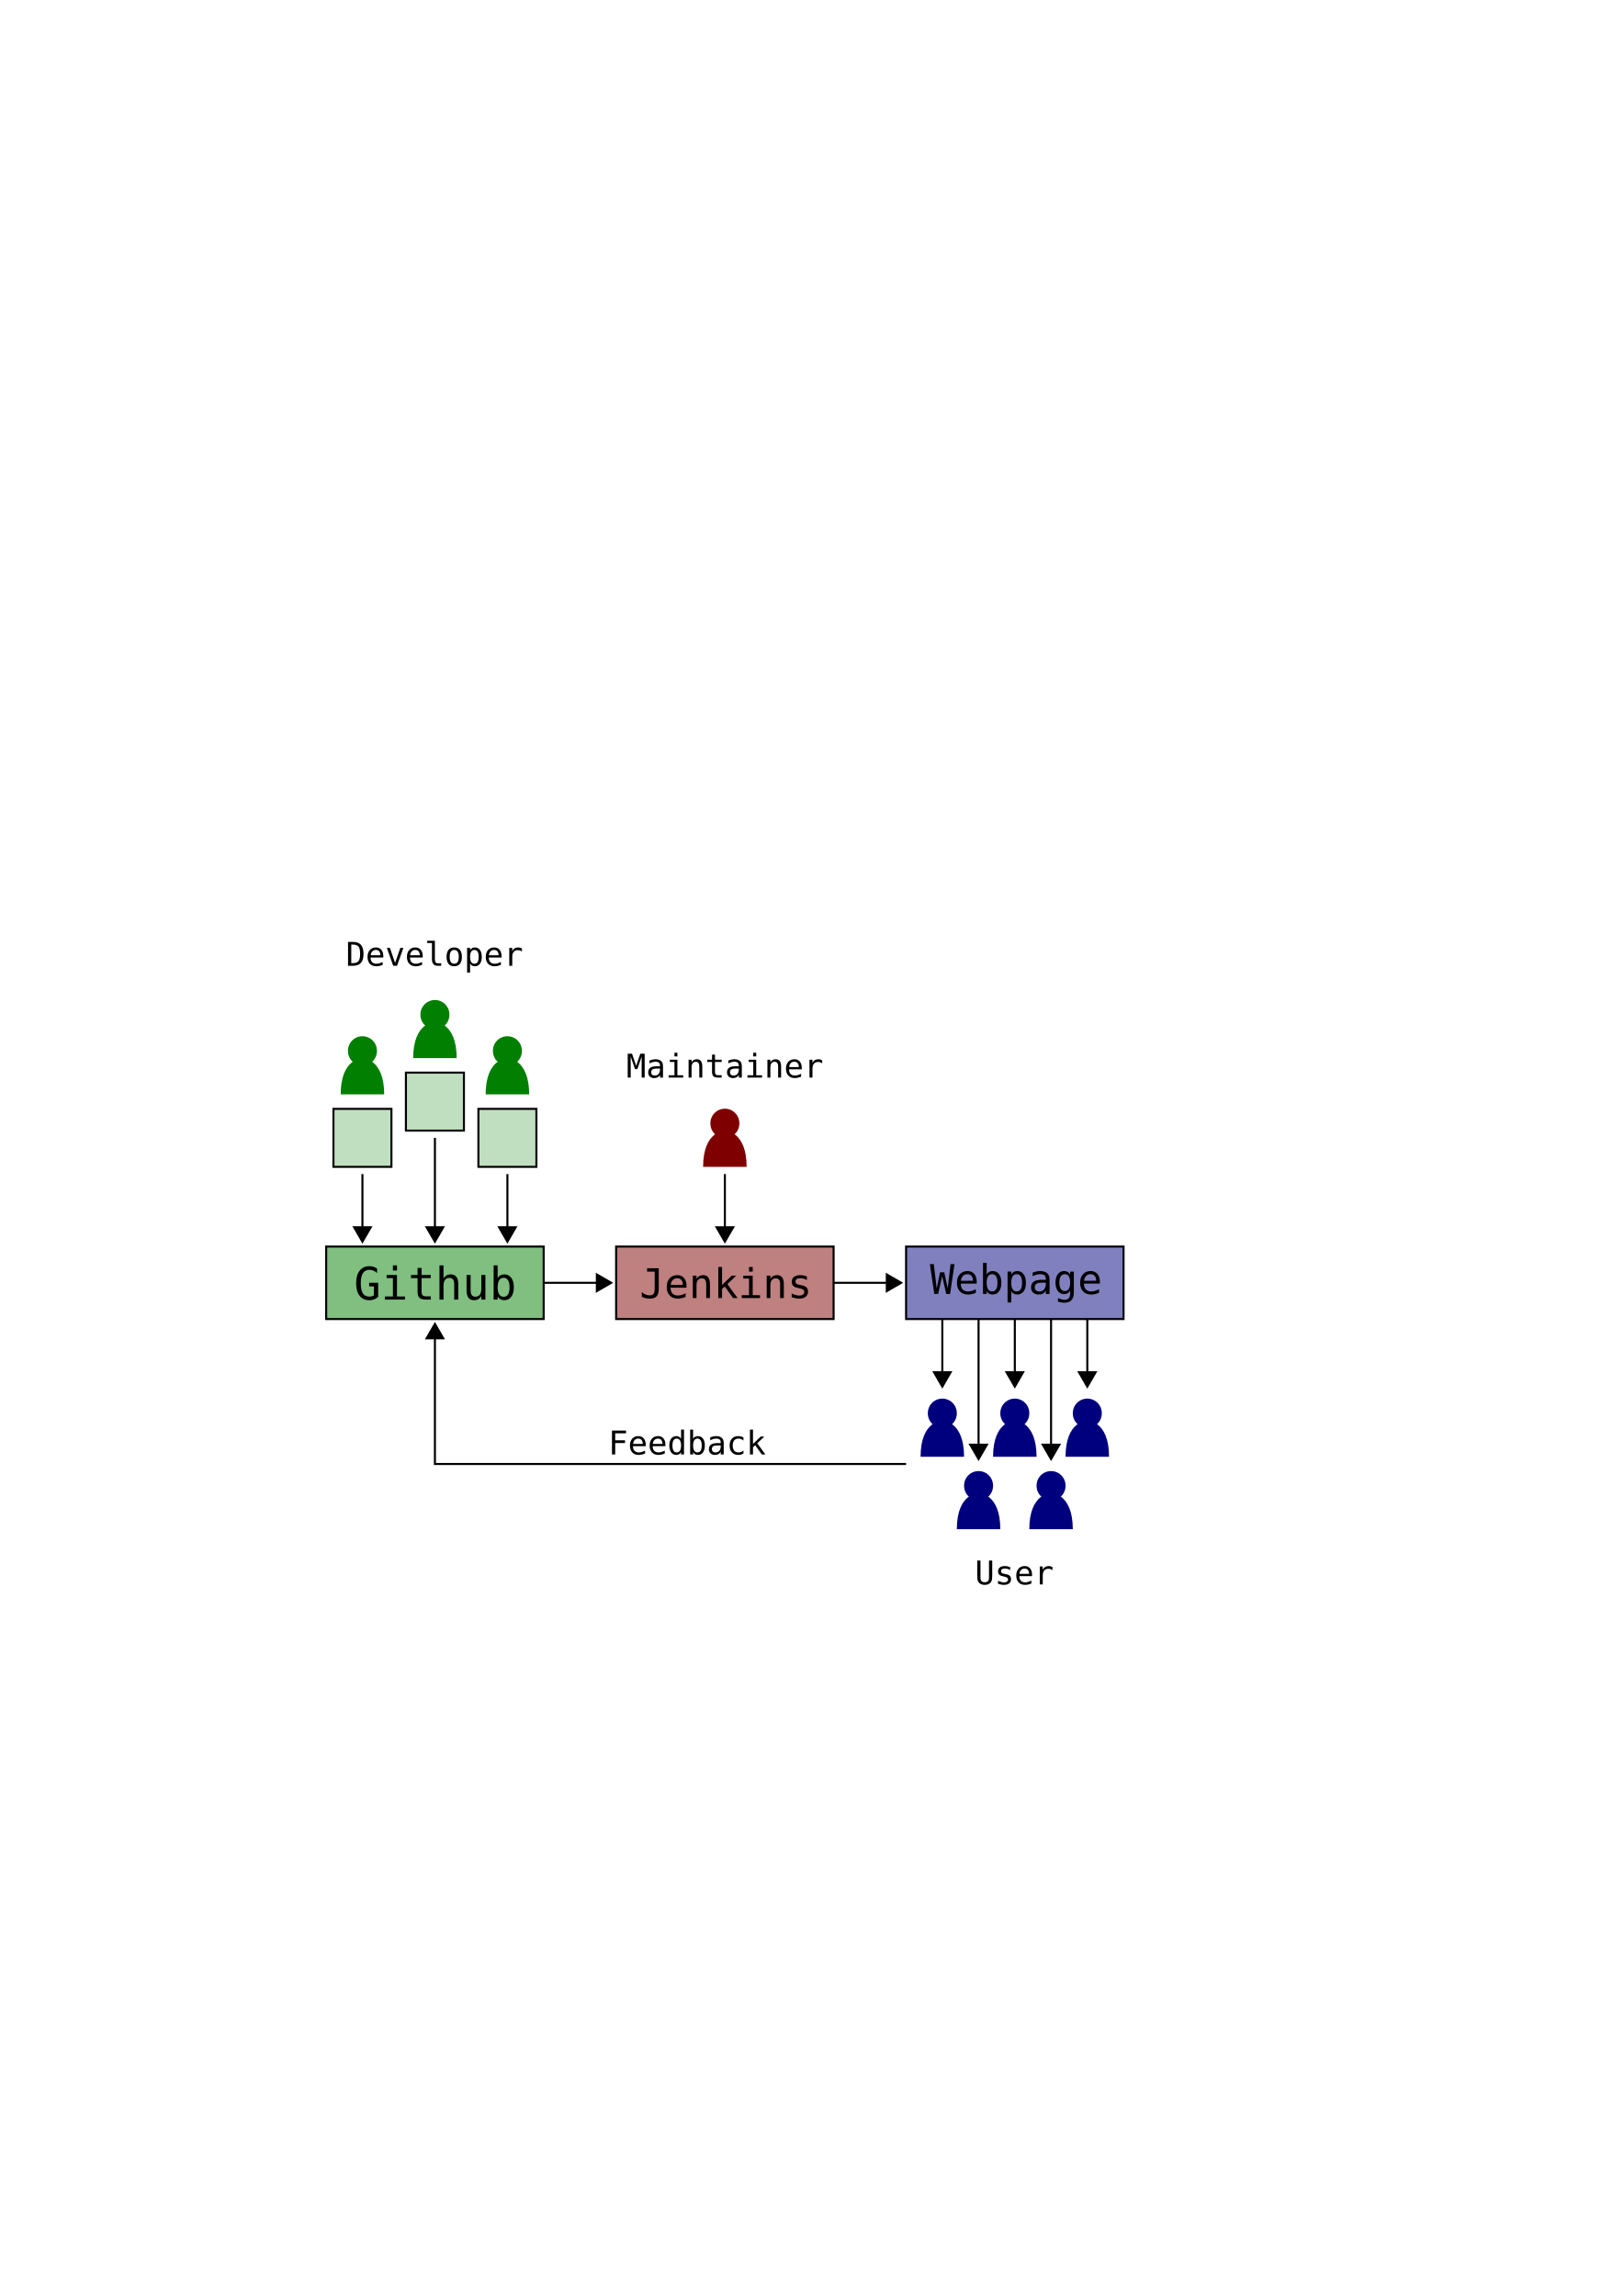
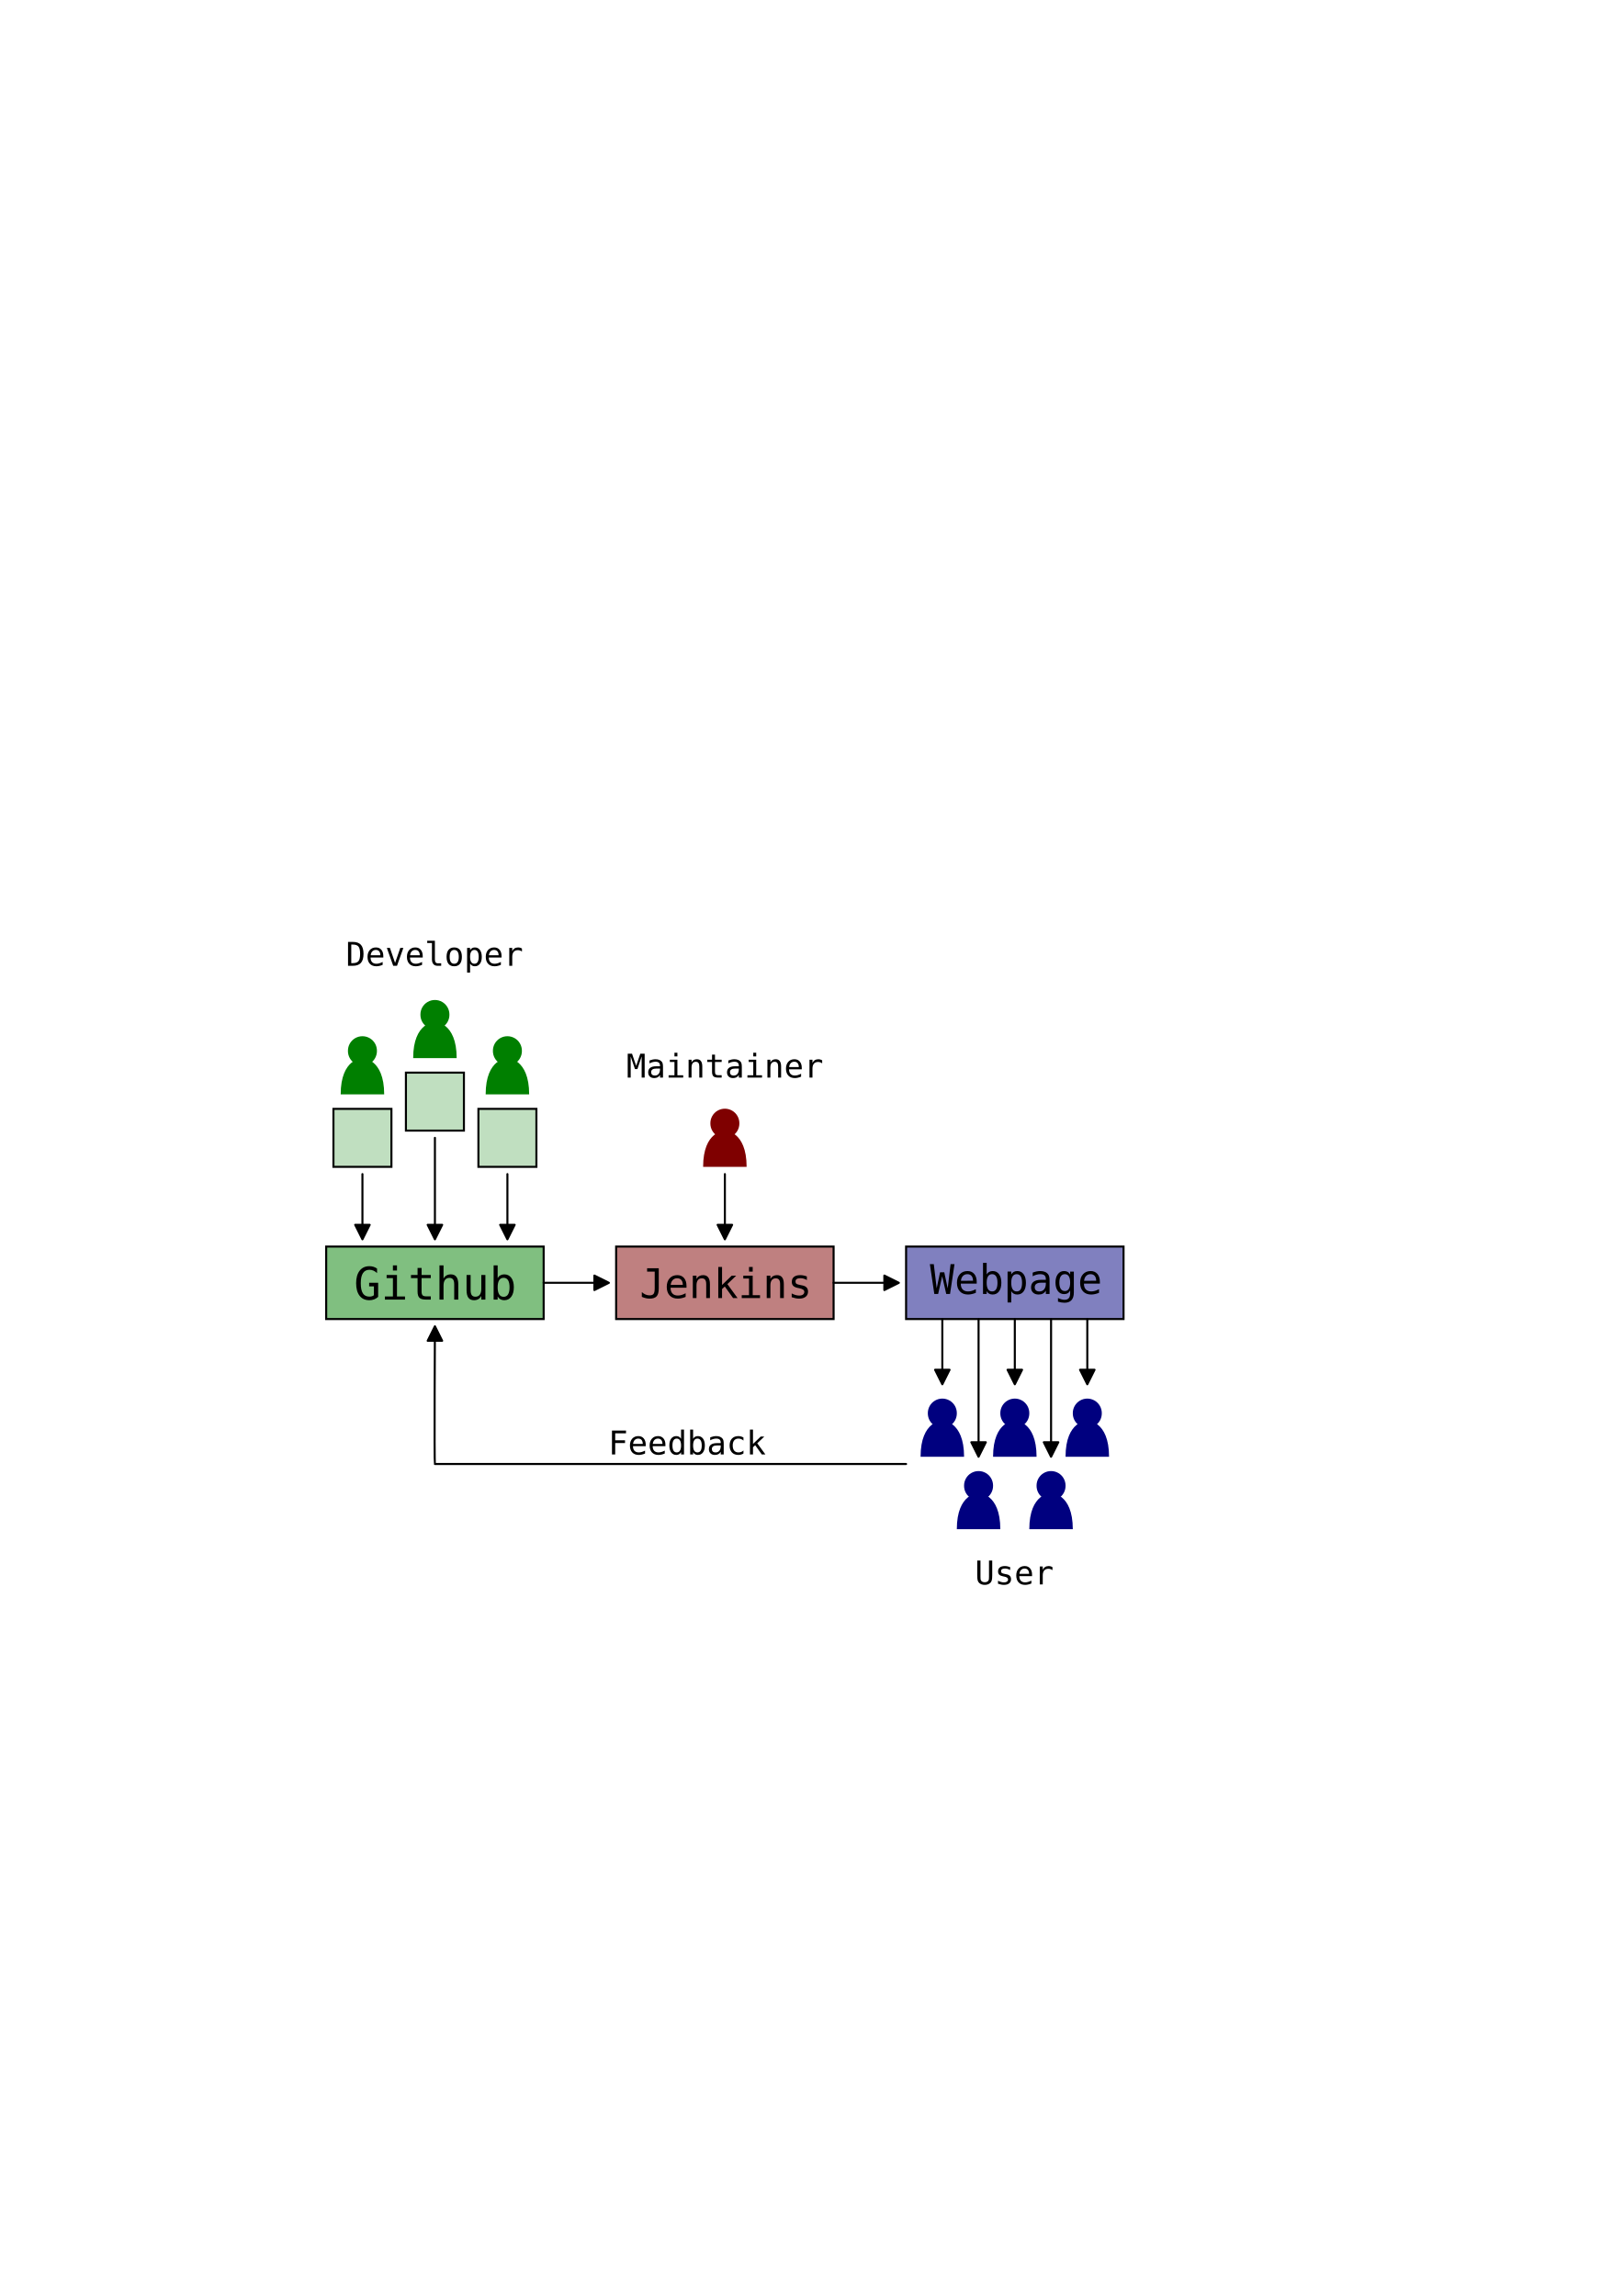
- <svg xmlns="http://www.w3.org/2000/svg" width="210mm" height="297mm" id="svg2" version="1.1">
+ <svg xmlns="http://www.w3.org/2000/svg" version="1.1" id="svg2" height="297mm" width="210mm">
  <defs id="defs4">
    <marker orient="auto" refY="0.0" refX="0.0" id="TriangleOutL" style="overflow:visible">
      <path id="path4079" d="M 5.77,0.0 L -2.88,5.0 L -2.88,-5.0 L 5.77,0.0 z " style="fill-rule:evenodd;stroke:#000000;stroke-width:1.0pt" transform="scale(0.8)" />
    </marker>
    <marker orient="auto" refY="0.0" refX="0.0" id="Arrow1Lend" style="overflow:visible;">
      <path id="path3940" d="M 0.0,0.0 L 5.0,-5.0 L -12.5,0.0 L 5.0,5.0 L 0.0,0.0 z " style="fill-rule:evenodd;stroke:#000000;stroke-width:1.0pt;" transform="scale(0.8) rotate(180) translate(12.5,0)" />
    </marker>
    <marker orient="auto" refY="0.0" refX="0.0" id="Arrow1Mend" style="overflow:visible;">
      <path id="path3946" d="M 0.0,0.0 L 5.0,-5.0 L -12.5,0.0 L 5.0,5.0 L 0.0,0.0 z " style="fill-rule:evenodd;stroke:#000000;stroke-width:1.0pt;" transform="scale(0.4) rotate(180) translate(10,0)" />
    </marker>
    <marker orient="auto" refY="0" refX="0" id="TriangleOutL-6" style="overflow:visible">
      <path id="path4079-4" d="m 5.77,0 -8.65,5 0,-10 8.65,5 z" style="fill-rule:evenodd;stroke:#000000;stroke-width:1pt" transform="scale(0.8,0.8)" />
    </marker>
    <marker orient="auto" refY="0" refX="0" id="TriangleOutL-68" style="overflow:visible">
      <path id="path4079-3" d="m 5.77,0 -8.65,5 0,-10 8.65,5 z" style="fill-rule:evenodd;stroke:#000000;stroke-width:1pt" transform="scale(0.8,0.8)" />
    </marker>
    <marker orient="auto" refY="0" refX="0" id="TriangleOutL-8" style="overflow:visible">
      <path id="path4079-7" d="m 5.77,0 -8.65,5 0,-10 8.65,5 z" style="fill-rule:evenodd;stroke:#000000;stroke-width:1pt" transform="scale(0.8,0.8)" />
    </marker>
    <marker orient="auto" refY="0" refX="0" id="TriangleOutL-2" style="overflow:visible">
      <path id="path4079-76" d="m 5.77,0 -8.65,5 0,-10 8.65,5 z" style="fill-rule:evenodd;stroke:#000000;stroke-width:1pt" transform="scale(0.8,0.8)" />
    </marker>
    <marker orient="auto" refY="0" refX="0" id="TriangleOutL-23" style="overflow:visible">
      <path id="path4079-8" d="m 5.77,0 -8.65,5 0,-10 8.65,5 z" style="fill-rule:evenodd;stroke:#000000;stroke-width:1pt" transform="scale(0.8,0.8)" />
    </marker>
    <marker orient="auto" refY="0" refX="0" id="TriangleOutL-1" style="overflow:visible">
      <path id="path4079-1" d="m 5.77,0 -8.65,5 0,-10 8.65,5 z" style="fill-rule:evenodd;stroke:#000000;stroke-width:1pt" transform="scale(0.8,0.8)" />
    </marker>
    <marker orient="auto" refY="0" refX="0" id="TriangleOutL-81" style="overflow:visible">
      <path id="path4079-9" d="m 5.77,0 -8.65,5 0,-10 8.65,5 z" style="fill-rule:evenodd;stroke:#000000;stroke-width:1pt" transform="scale(0.8,0.8)" />
    </marker>
    <marker orient="auto" refY="0" refX="0" id="TriangleOutL-7" style="overflow:visible">
      <path id="path4079-35" d="m 5.77,0 -8.65,5 0,-10 8.65,5 z" style="fill-rule:evenodd;stroke:#000000;stroke-width:1pt" transform="scale(0.8,0.8)" />
    </marker>
    <marker orient="auto" refY="0" refX="0" id="TriangleOutL-9" style="overflow:visible">
      <path id="path4079-6" d="m 5.77,0 -8.65,5 0,-10 8.65,5 z" style="fill-rule:evenodd;stroke:#000000;stroke-width:1pt" transform="scale(0.8,0.8)" />
    </marker>
    <marker orient="auto" refY="0" refX="0" id="TriangleOutL-27" style="overflow:visible">
      <path id="path4079-72" d="m 5.77,0 -8.65,5 0,-10 8.65,5 z" style="fill-rule:evenodd;stroke:#000000;stroke-width:1pt" transform="scale(0.8,0.8)" />
    </marker>
  </defs>
  <g id="layer1">
    <path style="fill:#00007f;stroke:#000000;stroke-width:1px;stroke-linecap:butt;stroke-linejoin:miter;stroke-opacity:1;fill-opacity:0.498" d="m 442.913,644.882 0,-35.433 106.299,0 0,35.433 z" id="path3827" />
    <path style="fill:#7f0000;stroke:#000000;stroke-width:1px;stroke-linecap:butt;stroke-linejoin:miter;stroke-opacity:1;fill-opacity:0.498" d="m 301.181,609.449 0,35.433 106.299,0 0,-35.433 z" id="path3825" />
    <path style="fill:#007f00;stroke:#000000;stroke-width:1px;stroke-linecap:butt;stroke-linejoin:miter;stroke-opacity:1;fill-opacity:0.498" d="m 159.449,609.449 0,35.433 106.299,0 0,-35.433 z" id="path3823" />
    <text xml:space="preserve" style="font-size:10px;font-style:normal;font-variant:normal;font-weight:normal;font-stretch:normal;line-height:125%;letter-spacing:0px;word-spacing:0px;fill:#000000;fill-opacity:1;stroke:none;font-family:DejaVu Sans Mono;-inkscape-font-specification:DejaVu Sans Mono" x="172.992" y="635.367" id="text3807">
      <tspan id="tspan3809" x="172.992" y="635.367" style="font-size:22px">Github</tspan>
    </text>
    <text xml:space="preserve" style="font-size:10px;font-style:normal;font-variant:normal;font-weight:normal;font-stretch:normal;line-height:125%;letter-spacing:0px;word-spacing:0px;fill:#000000;fill-opacity:1;stroke:none;font-family:DejaVu Sans Mono;-inkscape-font-specification:DejaVu Sans Mono" x="312.675" y="634.621" id="text3813">
      <tspan id="tspan3815" x="312.675" y="634.621" style="font-size:20px">Jenkins</tspan>
    </text>
    <text xml:space="preserve" style="font-size:10px;font-style:normal;font-variant:normal;font-weight:normal;font-stretch:normal;line-height:125%;letter-spacing:0px;word-spacing:0px;fill:#000000;fill-opacity:1;stroke:none;font-family:DejaVu Sans Mono;-inkscape-font-specification:DejaVu Sans Mono" x="454.54" y="632.615" id="text3817">
      <tspan id="tspan3819" x="454.54" y="632.615" style="font-size:20px">Webpage</tspan>
      <tspan x="454.54" y="657.615" id="tspan3821" />
    </text>
    <path style="fill:#007f00;fill-opacity:1;stroke:none" d="m 166.535,535.039 21.26,0 c 0,-17.717 -10.63,-17.717 -10.63,-17.717 0,0 -10.63,0 -10.63,17.717 z" id="path2987-0" />
    <path style="fill:#007f00;fill-opacity:1;stroke:none" id="path2989-1" d="m 148.819,148.819 a 7.087,7.087 0 1 1 -14.173,0 7.087,7.087 0 1 1 14.173,0 z" transform="translate(35.43307,364.9606)" />
    <path style="fill:#007f00;fill-opacity:1;stroke:none" d="m 237.402,535.039 21.26,0 c 0,-17.717 -10.63,-17.717 -10.63,-17.717 0,0 -10.63,0 -10.63,17.717 z" id="path2987-3" />
    <path style="fill:#007f00;fill-opacity:1;stroke:none" id="path2989-18" d="m 148.819,148.819 a 7.087,7.087 0 1 1 -14.173,0 7.087,7.087 0 1 1 14.173,0 z" transform="translate(106.2992,364.9606)" />
    <path style="fill:#007f00;fill-opacity:1;stroke:none" d="m 201.969,517.323 21.26,0 c 0,-17.717 -10.63,-17.717 -10.63,-17.717 0,0 -10.63,0 -10.63,17.717 z" id="path2987-6" />
    <path style="fill:#007f00;fill-opacity:1;stroke:none" id="path2989-9" d="m 148.819,148.819 a 7.087,7.087 0 1 1 -14.173,0 7.087,7.087 0 1 1 14.173,0 z" transform="translate(70.86614,347.2441)" />
    <path style="fill:#7f0000;fill-opacity:1;stroke:none" d="m 343.701,570.472 21.26,0 c 0,-17.717 -10.63,-17.717 -10.63,-17.717 0,0 -10.63,0 -10.63,17.717 z" id="path2987-2" />
    <path style="fill:#7f0000;fill-opacity:1;stroke:none" id="path2989-6" d="m 148.819,148.819 a 7.087,7.087 0 1 1 -14.173,0 7.087,7.087 0 1 1 14.173,0 z" transform="translate(212.5984,400.3937)" />
    <path style="fill:#00007f;fill-opacity:1;stroke:none" d="m 450,712.205 21.26,0 c 0,-17.717 -10.63,-17.717 -10.63,-17.717 0,0 -10.63,0 -10.63,17.717 z" id="path2987-7" />
    <path style="fill:#00007f;fill-opacity:1;stroke:none" id="path2989-19" d="m 148.819,148.819 a 7.087,7.087 0 1 1 -14.173,0 7.087,7.087 0 1 1 14.173,0 z" transform="translate(318.8976,542.126)" />
    <path style="fill:#00007f;fill-opacity:1;stroke:none" d="m 520.866,712.205 21.26,0 c 0,-17.717 -10.63,-17.717 -10.63,-17.717 0,0 -10.63,0 -10.63,17.717 z" id="path2987-5" />
    <path style="fill:#00007f;fill-opacity:1;stroke:none" id="path2989-7" d="m 148.819,148.819 a 7.087,7.087 0 1 1 -14.173,0 7.087,7.087 0 1 1 14.173,0 z" transform="translate(389.7638,542.126)" />
-     <path style="fill:none;stroke:#000000;stroke-width:1px;stroke-linecap:butt;stroke-linejoin:miter;stroke-opacity:1;marker-end:url(#TriangleOutL)" d="m 177.165,574.016 0,28.347" id="path3931" />
-     <path style="fill:none;stroke:#000000;stroke-width:1px;stroke-linecap:butt;stroke-linejoin:miter;stroke-opacity:1;marker-end:url(#TriangleOutL)" d="m 212.598,556.299 0,46.063" id="path3931-8" />
-     <path style="fill:none;stroke:#000000;stroke-width:1px;stroke-linecap:butt;stroke-linejoin:miter;stroke-opacity:1;marker-end:url(#TriangleOutL)" d="m 248.031,574.016 0,28.347" id="path3931-6" />
-     <path style="fill:none;stroke:#000000;stroke-width:1px;stroke-linecap:butt;stroke-linejoin:miter;stroke-opacity:1;marker-end:url(#TriangleOutL)" d="m 354.331,574.016 0,28.347" id="path3931-1" />
    <path style="fill:#00007f;fill-opacity:1;stroke:none" d="m 485.433,712.205 21.26,0 c 0,-17.717 -10.63,-17.717 -10.63,-17.717 0,0 -10.63,0 -10.63,17.717 z" id="path2987-7-1" />
    <path style="fill:#00007f;fill-opacity:1;stroke:none" id="path2989-19-5" d="m 148.819,148.819 a 7.087,7.087 0 1 1 -14.173,0 7.087,7.087 0 1 1 14.173,0 z" transform="translate(354.3307,542.126)" />
    <path style="fill:#00007f;fill-opacity:1;stroke:none" d="m 467.717,747.638 21.26,0 c 0,-17.717 -10.63,-17.717 -10.63,-17.717 0,0 -10.63,0 -10.63,17.717 z" id="path2987-7-9" />
    <path style="fill:#00007f;fill-opacity:1;stroke:none" id="path2989-19-2" d="m 148.819,148.819 a 7.087,7.087 0 1 1 -14.173,0 7.087,7.087 0 1 1 14.173,0 z" transform="translate(336.6142,577.559)" />
    <path style="fill:#00007f;fill-opacity:1;stroke:none" d="m 503.15,747.638 21.26,0 c 0,-17.717 -10.63,-17.717 -10.63,-17.717 0,0 -10.63,0 -10.63,17.717 z" id="path2987-7-95" />
    <path style="fill:#00007f;fill-opacity:1;stroke:none" id="path2989-19-0" d="m 148.819,148.819 a 7.087,7.087 0 1 1 -14.173,0 7.087,7.087 0 1 1 14.173,0 z" transform="translate(372.0473,577.559)" />
-     <path style="fill:none;stroke:#000000;stroke-width:1px;stroke-linecap:butt;stroke-linejoin:miter;stroke-opacity:1;marker-end:url(#TriangleOutL)" d="m 460.63,644.882 0,28.347" id="path3931-1-8" />
-     <path style="fill:none;stroke:#000000;stroke-width:1px;stroke-linecap:butt;stroke-linejoin:miter;stroke-opacity:1;marker-end:url(#TriangleOutL)" d="m 496.063,644.882 0,28.347" id="path3931-1-0" />
-     <path style="fill:none;stroke:#000000;stroke-width:1px;stroke-linecap:butt;stroke-linejoin:miter;stroke-opacity:1;marker-end:url(#TriangleOutL)" d="m 531.496,644.882 0,28.347" id="path3931-1-5" />
-     <path style="fill:none;stroke:#000000;stroke-width:1px;stroke-linecap:butt;stroke-linejoin:miter;stroke-opacity:1;marker-end:url(#TriangleOutL)" d="m 513.78,644.882 0,63.78" id="path3931-1-57" />
-     <path style="fill:none;stroke:#000000;stroke-width:1px;stroke-linecap:butt;stroke-linejoin:miter;stroke-opacity:1;marker-end:url(#TriangleOutL)" d="m 478.346,644.882 0,63.779" id="path3931-1-3" />
-     <path style="fill:none;stroke:#000000;stroke-width:1px;stroke-linecap:butt;stroke-linejoin:miter;stroke-opacity:1;marker-end:url(#TriangleOutL)" d="m 265.748,627.165 28.346,0" id="path3931-6-0" />
-     <path style="fill:none;stroke:#000000;stroke-width:1px;stroke-linecap:butt;stroke-linejoin:miter;stroke-opacity:1;marker-end:url(#TriangleOutL)" d="m 407.48,627.165 28.346,0" id="path3931-6-0-2" />
    <text xml:space="preserve" style="font-size:10px;font-style:normal;font-variant:normal;font-weight:normal;font-stretch:normal;line-height:125%;letter-spacing:0px;word-spacing:0px;fill:#000000;fill-opacity:1;stroke:none;font-family:DejaVu Sans Mono;-inkscape-font-specification:DejaVu Sans Mono" x="169.052" y="472.174" id="text4977">
      <tspan id="tspan4979" x="169.052" y="472.174" style="font-size:16px">Developer</tspan>
    </text>
    <text xml:space="preserve" style="font-size:10px;font-style:normal;font-variant:normal;font-weight:normal;font-stretch:normal;line-height:125%;letter-spacing:0px;word-spacing:0px;fill:#000000;fill-opacity:1;stroke:none;font-family:DejaVu Sans Mono;-inkscape-font-specification:DejaVu Sans Mono" x="306.171" y="526.831" id="text4981">
      <tspan id="tspan4983" x="306.171" y="526.831" style="font-size:16px">Maintainer</tspan>
    </text>
    <text xml:space="preserve" style="font-size:10px;font-style:normal;font-variant:normal;font-weight:normal;font-stretch:normal;line-height:125%;letter-spacing:0px;word-spacing:0px;fill:#000000;fill-opacity:1;stroke:none;font-family:DejaVu Sans Mono;-inkscape-font-specification:DejaVu Sans Mono" x="476.54" y="774.616" id="text4985">
      <tspan id="tspan4987" x="476.54" y="774.616" style="font-size:16px">User</tspan>
    </text>
    <path style="fill:#007f00;stroke:#000000;stroke-width:1px;stroke-linecap:butt;stroke-linejoin:miter;stroke-opacity:1;fill-opacity:0.247" d="m 162.992,570.472 28.346,0 0,-28.346 -28.346,0 z" id="path5028" />
-     <path style="fill:none;stroke:#000000;stroke-width:1px;stroke-linecap:butt;stroke-linejoin:miter;stroke-opacity:1;marker-end:url(#TriangleOutL-27)" d="m 442.913,715.748 -230.315,0 0,-63.78" id="path5064" />
    <path style="fill:#007f00;fill-opacity:0.247;stroke:#000000;stroke-width:1px;stroke-linecap:butt;stroke-linejoin:miter;stroke-opacity:1" d="m 198.425,552.756 28.346,0 0,-28.346 -28.346,0 z" id="path5028-0" />
    <path style="fill:#007f00;fill-opacity:0.247;stroke:#000000;stroke-width:1px;stroke-linecap:butt;stroke-linejoin:miter;stroke-opacity:1" d="m 233.858,570.472 28.346,0 0,-28.346 -28.346,0 z" id="path5028-8" />
    <text xml:space="preserve" style="font-size:10px;font-style:normal;font-variant:normal;font-weight:normal;font-stretch:normal;line-height:125%;letter-spacing:0px;word-spacing:0px;fill:#000000;fill-opacity:1;stroke:none;font-family:DejaVu Sans Mono;-inkscape-font-specification:DejaVu Sans Mono" x="297.321" y="711.083" id="text5297">
      <tspan id="tspan5299" x="297.321" y="711.083" style="font-size:16px">Feedback</tspan>
    </text>
+     <path style="fill:#000000;fill-opacity:1;stroke:#000000;stroke-width:1px;stroke-linecap:round;stroke-linejoin:round;stroke-opacity:1" d="m 531.496,644.882 0,31.89 3.543,-7.087 -7.087,0 3.543,7.087 0,-7.087" id="path4078" />
+     <path style="fill:#000000;fill-opacity:1;stroke:#000000;stroke-width:1px;stroke-linecap:round;stroke-linejoin:round;stroke-opacity:1" d="m 478.346,644.882 0,67.323 3.543,-7.087 -7.087,0 3.543,7.087 0,-7.087" id="path4078-4" />
+     <path style="fill:#000000;fill-opacity:1;stroke:#000000;stroke-width:1px;stroke-linecap:round;stroke-linejoin:round;stroke-opacity:1" d="m 460.63,644.882 0,31.89 3.543,-7.087 -7.087,0 3.543,7.087 0,-7.087" id="path4078-0" />
+     <path style="fill:#000000;fill-opacity:1;stroke:#000000;stroke-width:1px;stroke-linecap:round;stroke-linejoin:round;stroke-opacity:1" d="m 496.063,644.882 0,31.89 3.543,-7.087 -7.087,0 3.543,7.087 0,-7.087" id="path4078-9" />
+     <path style="fill:#000000;fill-opacity:1;stroke:#000000;stroke-width:1px;stroke-linecap:round;stroke-linejoin:round;stroke-opacity:1" d="m 513.78,644.882 0,67.323 3.543,-7.087 -7.087,0 3.543,7.087 0,-7.087" id="path4078-4-4" />
+     <path style="fill:#000000;fill-opacity:1;stroke:#000000;stroke-width:1px;stroke-linecap:round;stroke-linejoin:round;stroke-opacity:1" d="m 407.48,627.165 31.89,0 -7.087,-3.543 0,7.087 7.087,-3.543 -7.087,0" id="path4078-0-8" />
+     <path style="fill:#000000;fill-opacity:1;stroke:#000000;stroke-width:1px;stroke-linecap:round;stroke-linejoin:round;stroke-opacity:1" d="m 354.331,574.016 0,31.89 3.543,-7.087 -7.087,0 3.543,7.087 0,-7.087" id="path4078-0-82" />
+     <path style="fill:#000000;fill-opacity:1;stroke:#000000;stroke-width:1px;stroke-linecap:round;stroke-linejoin:round;stroke-opacity:1" d="m 248.031,574.016 0,31.89 3.543,-7.087 -7.087,0 3.543,7.087 0,-7.087" id="path4078-0-4" />
+     <path style="fill:#000000;fill-opacity:1;stroke:#000000;stroke-width:1px;stroke-linecap:round;stroke-linejoin:round;stroke-opacity:1" d="m 177.165,574.016 0,31.89 3.543,-7.087 -7.087,0 3.543,7.087 0,-7.087" id="path4078-0-5" />
+     <path style="fill:#000000;fill-opacity:1;stroke:#000000;stroke-width:1px;stroke-linecap:round;stroke-linejoin:round;stroke-opacity:1" d="m 212.598,556.299 0,49.606 3.543,-7.087 -7.087,0 3.543,7.087 0,-7.087" id="path4078-0-51" />
+     <path style="fill:#000000;fill-opacity:1;stroke:#000000;stroke-width:1px;stroke-linecap:round;stroke-linejoin:round;stroke-opacity:1" d="m 265.748,627.165 31.89,0 -7.087,-3.543 0,7.087 7.087,-3.543 -7.087,0" id="path4078-0-8-7" />
+     <path style="fill:#000000;fill-opacity:1;stroke:#000000;stroke-width:1px;stroke-linecap:round;stroke-linejoin:round;stroke-opacity:1" d="m 212.598,715.748 230.315,0 -230.315,0 c -0.353,-0.686 0,-67.323 0,-67.323 l -3.543,7.087 7.087,0 -3.543,-7.087 0,7.087" id="path4078-0-8-1" />
  </g>
</svg>
